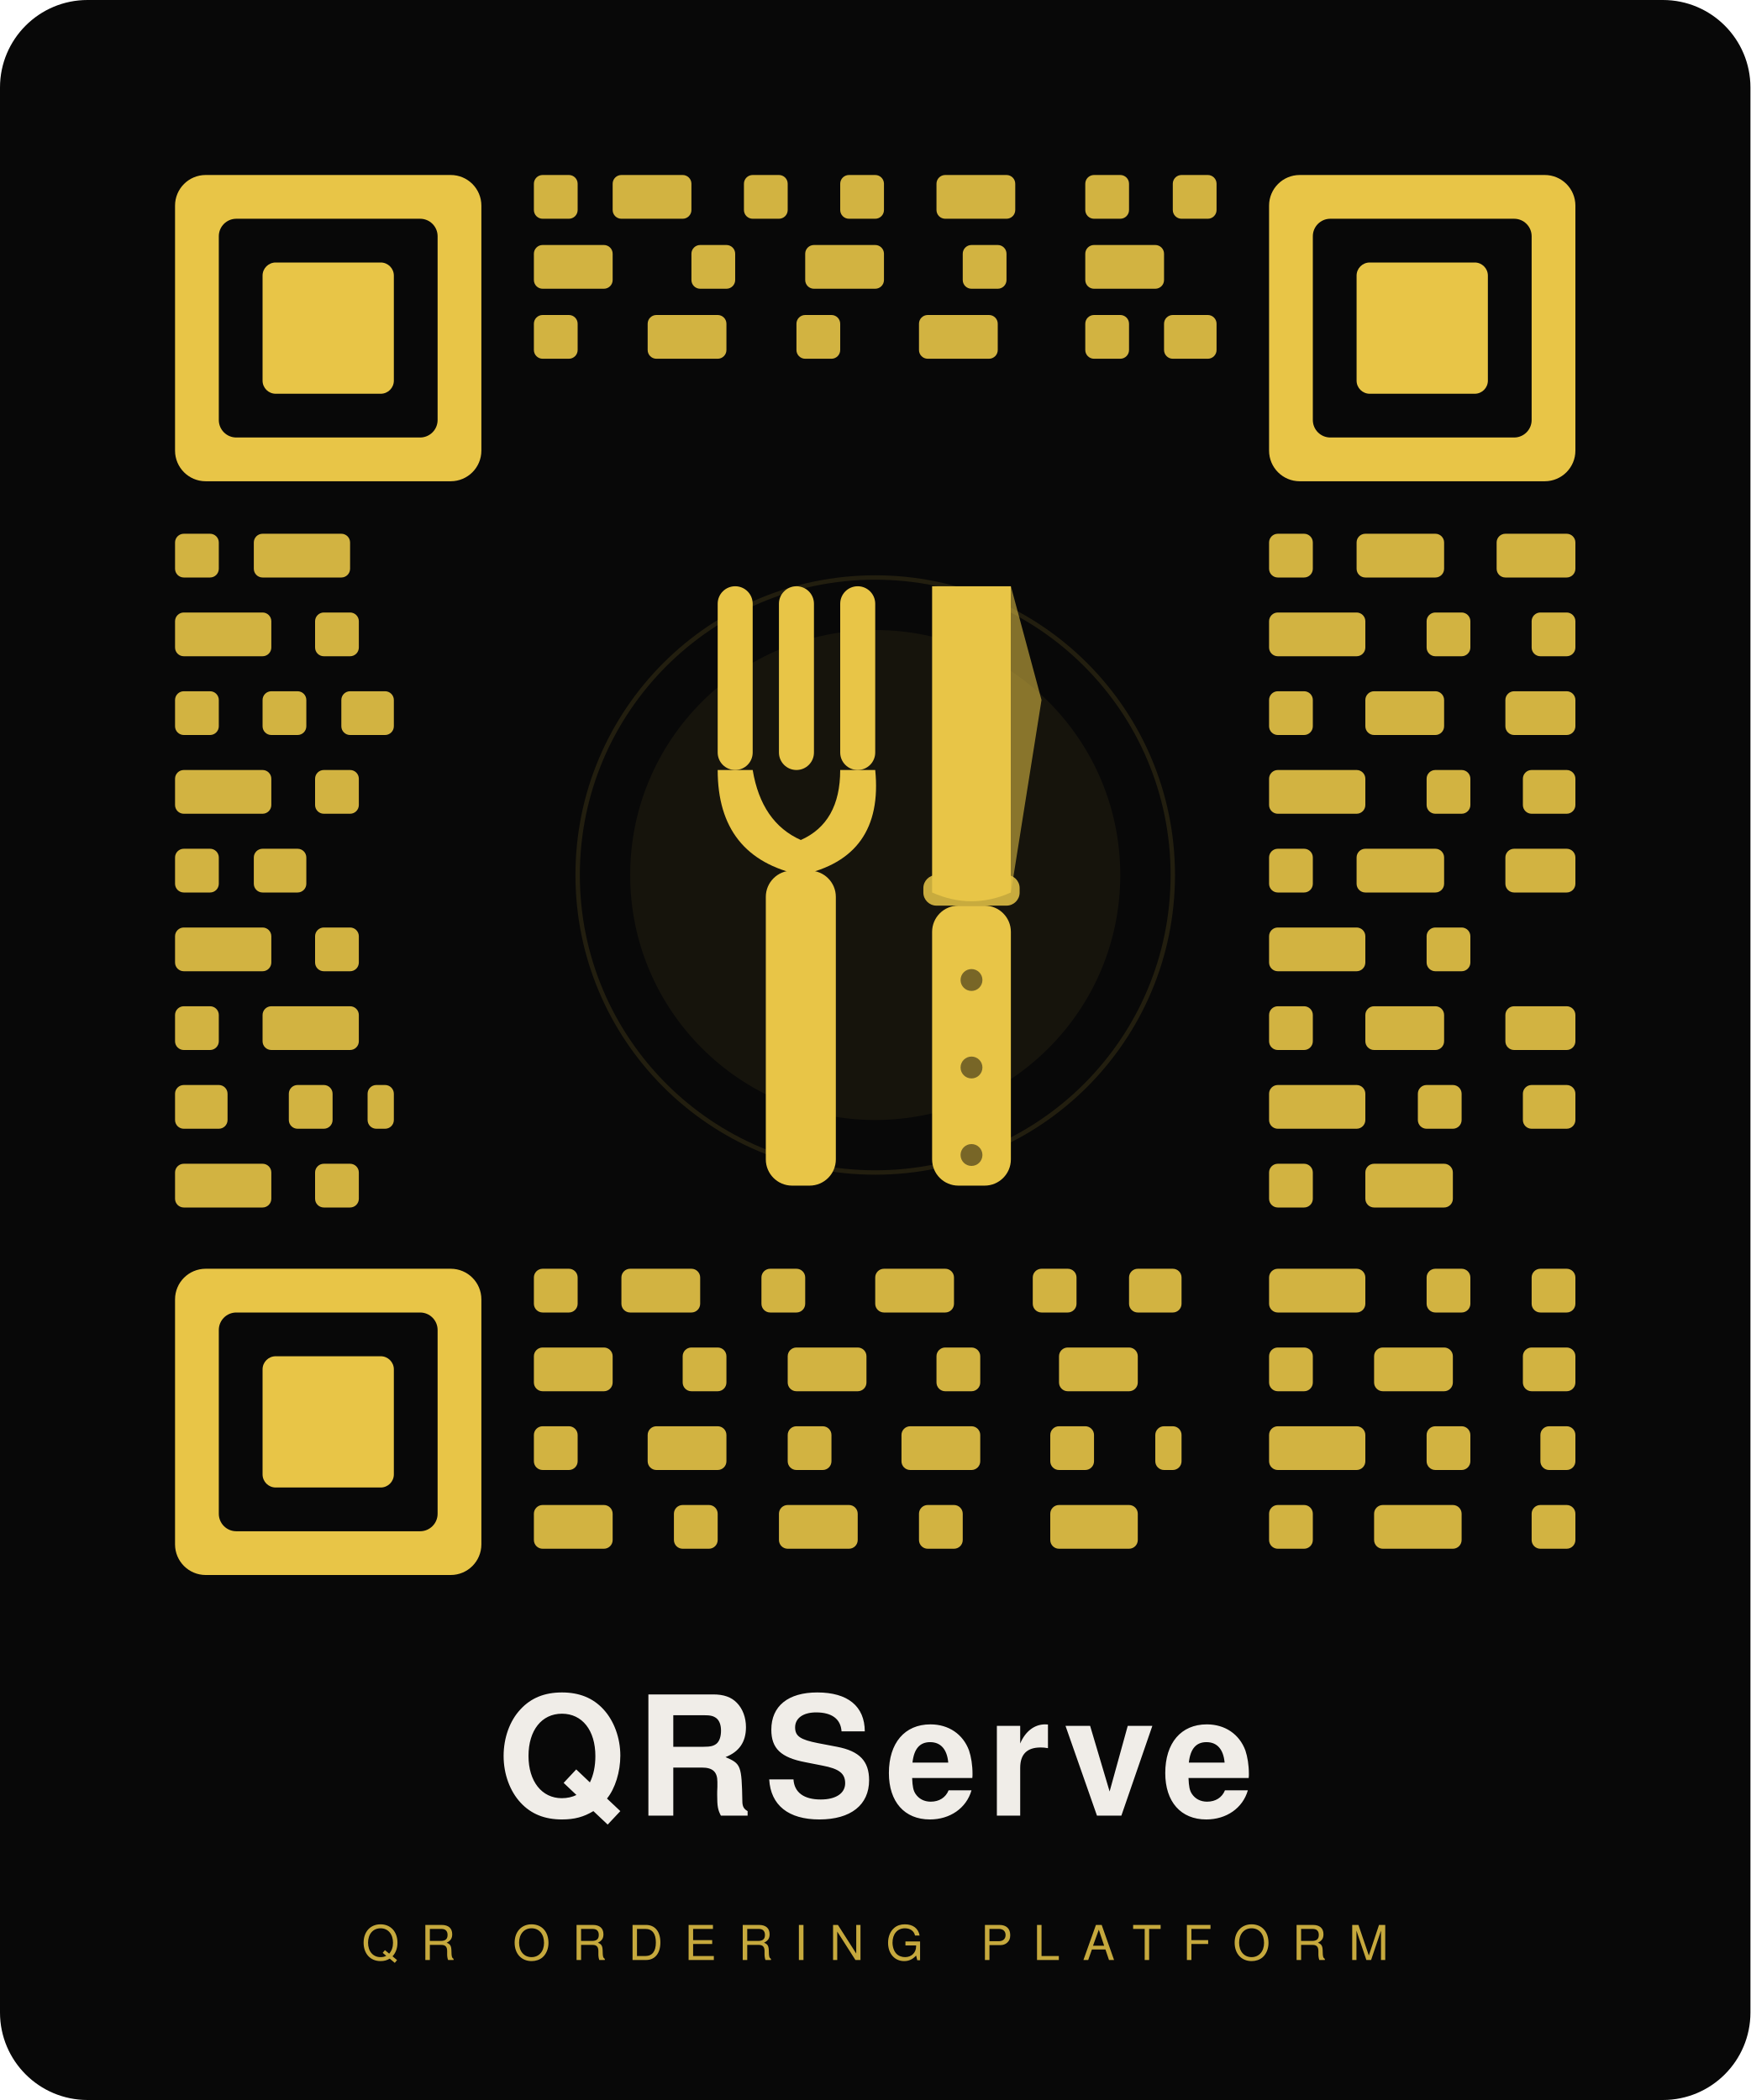
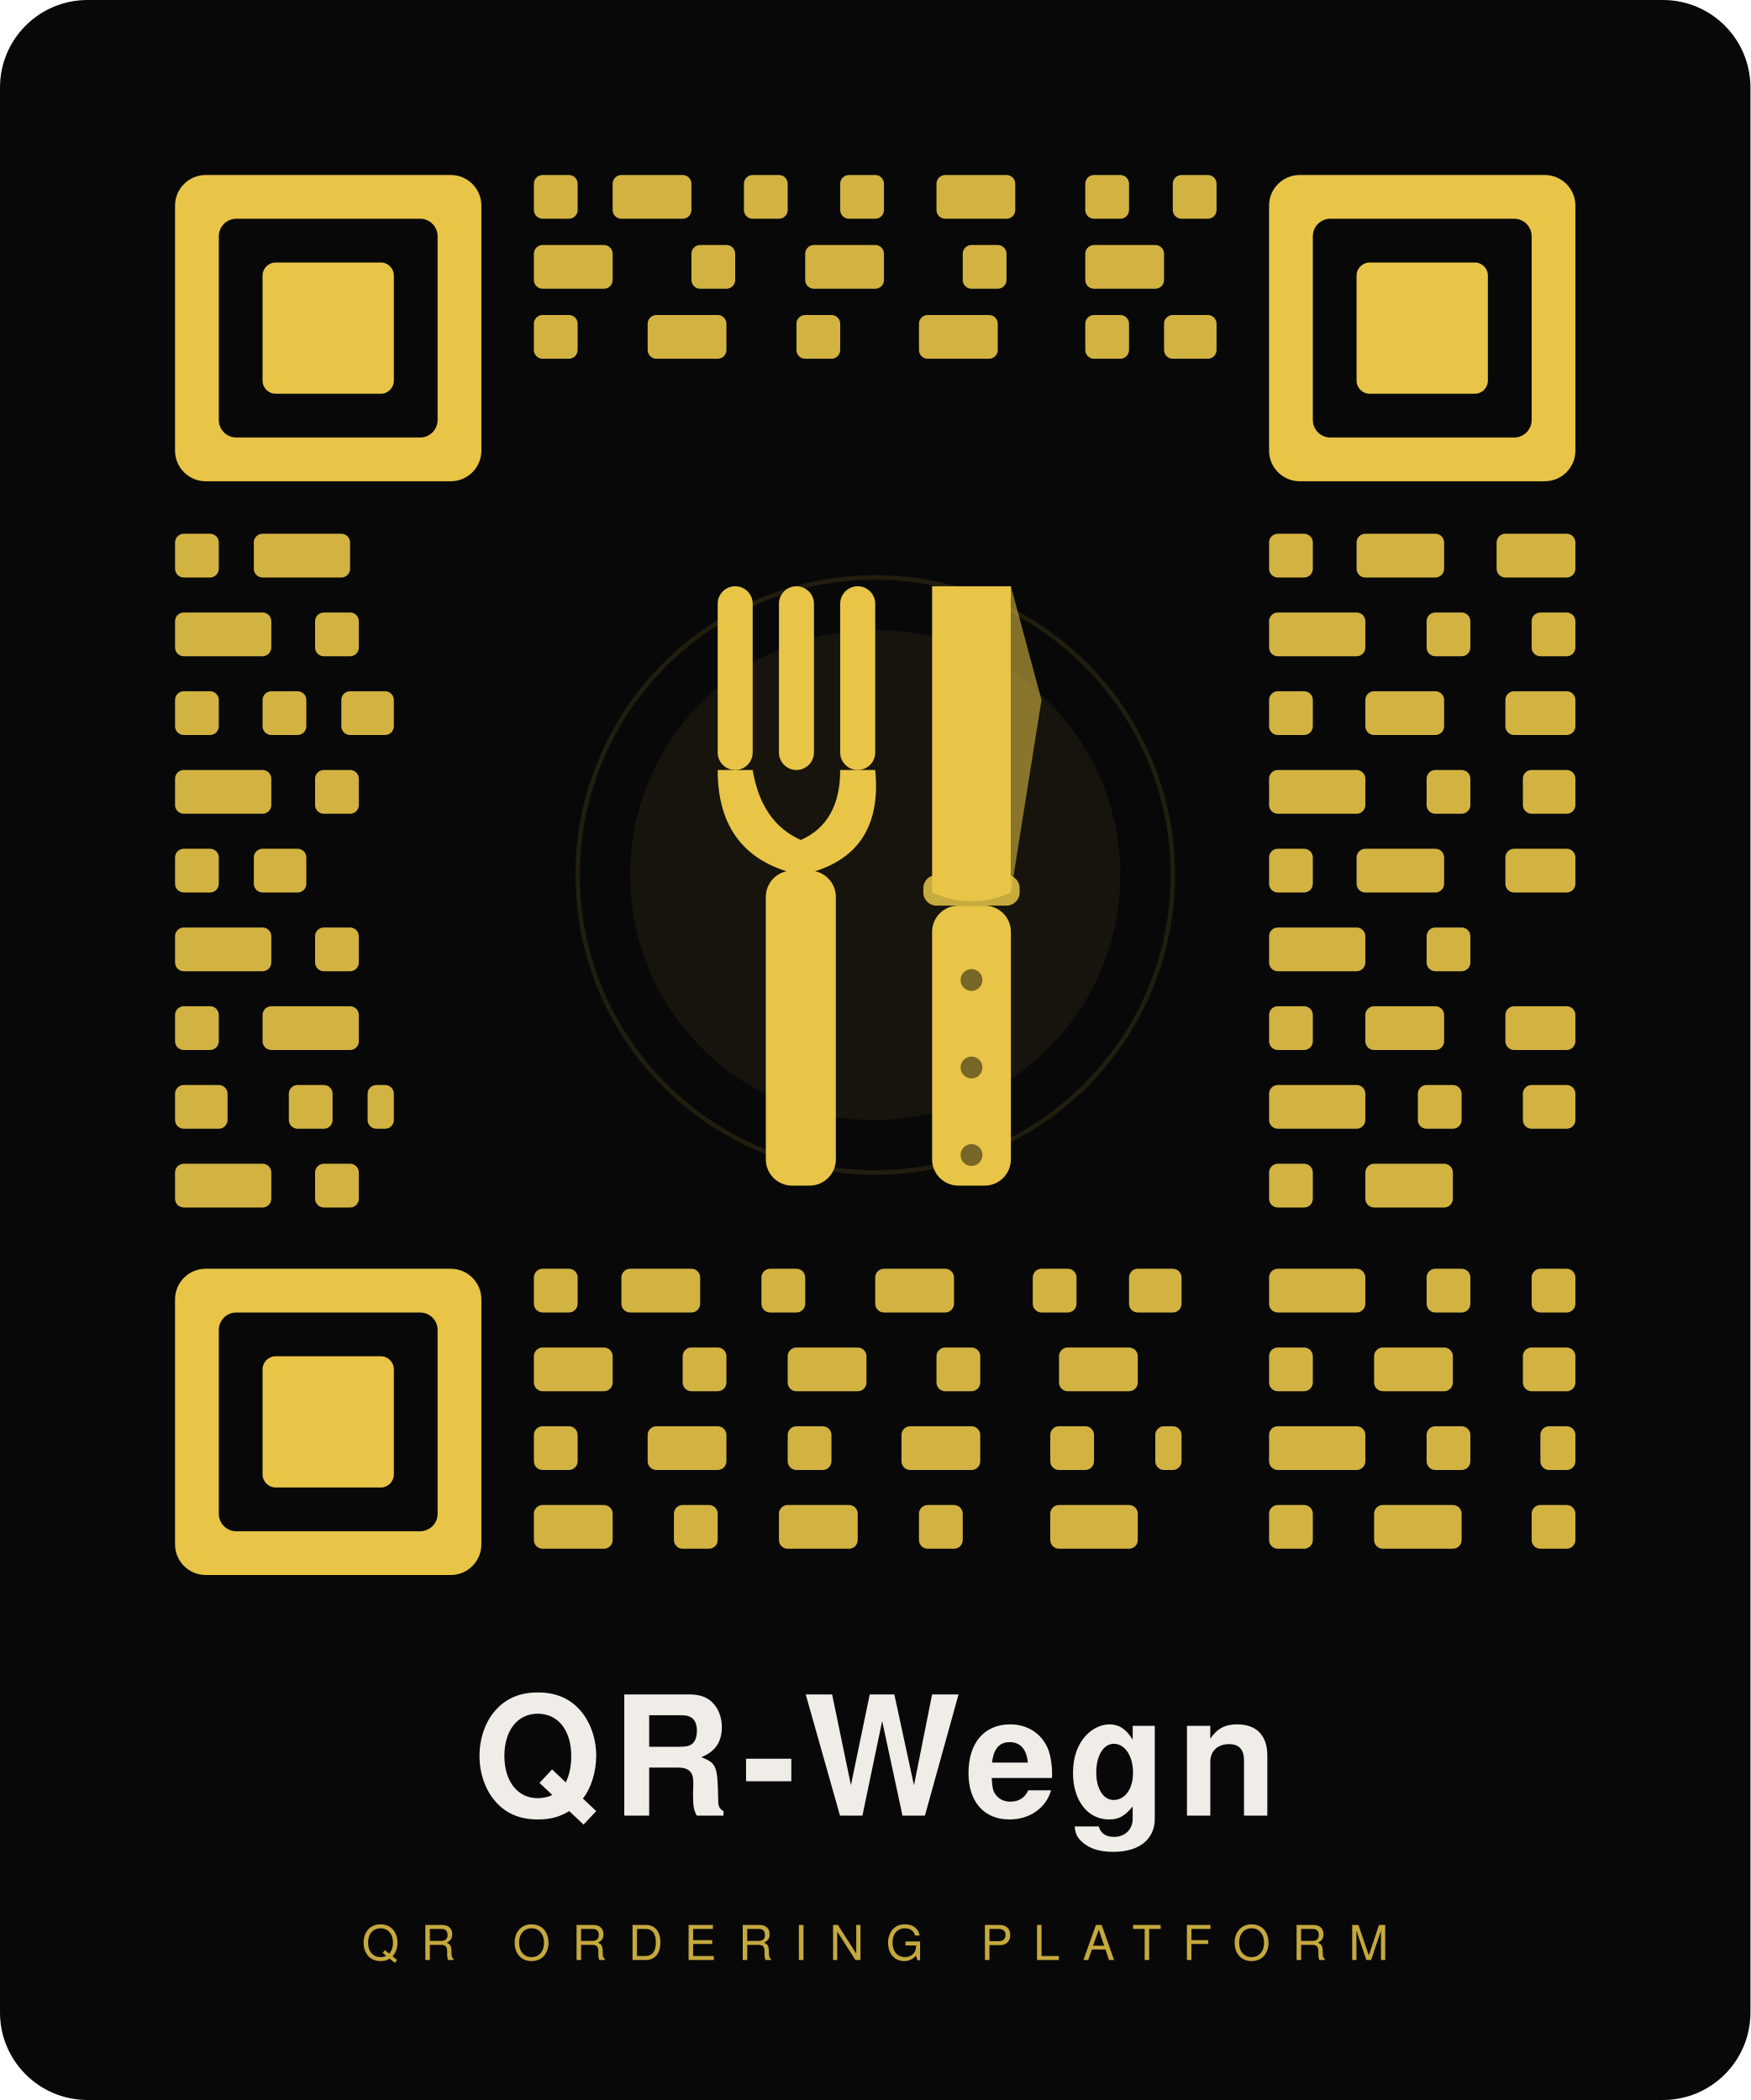
- <svg xmlns="http://www.w3.org/2000/svg" viewBox="0 0 400 480" width="400" height="480" role="img" aria-label="QRServe logo">
+ <svg xmlns="http://www.w3.org/2000/svg" viewBox="0 0 400 480" width="400" height="480" role="img" aria-label="QR-Wegn logo">
  <rect width="400" height="480" fill="#080808" rx="20" />
  <rect x="40" y="40" width="70" height="70" rx="7" fill="#E8C547" />
  <rect x="50" y="50" width="50" height="50" rx="4" fill="#080808" />
  <rect x="60" y="60" width="30" height="30" rx="3" fill="#E8C547" />
  <rect x="290" y="40" width="70" height="70" rx="7" fill="#E8C547" />
  <rect x="300" y="50" width="50" height="50" rx="4" fill="#080808" />
  <rect x="310" y="60" width="30" height="30" rx="3" fill="#E8C547" />
  <rect x="40" y="290" width="70" height="70" rx="7" fill="#E8C547" />
  <rect x="50" y="300" width="50" height="50" rx="4" fill="#080808" />
  <rect x="60" y="310" width="30" height="30" rx="3" fill="#E8C547" />
  <g fill="#E8C547" opacity="0.9">
    <rect x="122" y="40" width="10" height="10" rx="2" />
    <rect x="140" y="40" width="18" height="10" rx="2" />
    <rect x="170" y="40" width="10" height="10" rx="2" />
    <rect x="192" y="40" width="10" height="10" rx="2" />
    <rect x="214" y="40" width="18" height="10" rx="2" />
    <rect x="248" y="40" width="10" height="10" rx="2" />
    <rect x="268" y="40" width="10" height="10" rx="2" />
    <rect x="122" y="56" width="18" height="10" rx="2" />
    <rect x="158" y="56" width="10" height="10" rx="2" />
    <rect x="184" y="56" width="18" height="10" rx="2" />
    <rect x="220" y="56" width="10" height="10" rx="2" />
    <rect x="248" y="56" width="18" height="10" rx="2" />
    <rect x="122" y="72" width="10" height="10" rx="2" />
    <rect x="148" y="72" width="18" height="10" rx="2" />
    <rect x="182" y="72" width="10" height="10" rx="2" />
    <rect x="210" y="72" width="18" height="10" rx="2" />
    <rect x="248" y="72" width="10" height="10" rx="2" />
    <rect x="266" y="72" width="12" height="10" rx="2" />
    <rect x="40" y="122" width="10" height="10" rx="2" />
    <rect x="58" y="122" width="22" height="10" rx="2" />
    <rect x="40" y="140" width="22" height="10" rx="2" />
    <rect x="72" y="140" width="10" height="10" rx="2" />
    <rect x="40" y="158" width="10" height="10" rx="2" />
    <rect x="60" y="158" width="10" height="10" rx="2" />
    <rect x="78" y="158" width="12" height="10" rx="2" />
    <rect x="40" y="176" width="22" height="10" rx="2" />
    <rect x="72" y="176" width="10" height="10" rx="2" />
    <rect x="40" y="194" width="10" height="10" rx="2" />
    <rect x="58" y="194" width="12" height="10" rx="2" />
    <rect x="40" y="212" width="22" height="10" rx="2" />
    <rect x="72" y="212" width="10" height="10" rx="2" />
    <rect x="40" y="230" width="10" height="10" rx="2" />
    <rect x="60" y="230" width="22" height="10" rx="2" />
    <rect x="40" y="248" width="12" height="10" rx="2" />
    <rect x="66" y="248" width="10" height="10" rx="2" />
    <rect x="84" y="248" width="6" height="10" rx="2" />
    <rect x="40" y="266" width="22" height="10" rx="2" />
    <rect x="72" y="266" width="10" height="10" rx="2" />
    <rect x="290" y="122" width="10" height="10" rx="2" />
    <rect x="310" y="122" width="20" height="10" rx="2" />
    <rect x="342" y="122" width="18" height="10" rx="2" />
    <rect x="290" y="140" width="22" height="10" rx="2" />
    <rect x="326" y="140" width="10" height="10" rx="2" />
    <rect x="350" y="140" width="10" height="10" rx="2" />
    <rect x="290" y="158" width="10" height="10" rx="2" />
    <rect x="312" y="158" width="18" height="10" rx="2" />
    <rect x="344" y="158" width="16" height="10" rx="2" />
    <rect x="290" y="176" width="22" height="10" rx="2" />
    <rect x="326" y="176" width="10" height="10" rx="2" />
    <rect x="348" y="176" width="12" height="10" rx="2" />
    <rect x="290" y="194" width="10" height="10" rx="2" />
    <rect x="310" y="194" width="20" height="10" rx="2" />
    <rect x="344" y="194" width="16" height="10" rx="2" />
    <rect x="290" y="212" width="22" height="10" rx="2" />
    <rect x="326" y="212" width="10" height="10" rx="2" />
    <rect x="290" y="230" width="10" height="10" rx="2" />
    <rect x="312" y="230" width="18" height="10" rx="2" />
    <rect x="344" y="230" width="16" height="10" rx="2" />
    <rect x="290" y="248" width="22" height="10" rx="2" />
    <rect x="324" y="248" width="10" height="10" rx="2" />
    <rect x="348" y="248" width="12" height="10" rx="2" />
    <rect x="290" y="266" width="10" height="10" rx="2" />
    <rect x="312" y="266" width="20" height="10" rx="2" />
    <rect x="122" y="290" width="10" height="10" rx="2" />
    <rect x="142" y="290" width="18" height="10" rx="2" />
    <rect x="174" y="290" width="10" height="10" rx="2" />
    <rect x="200" y="290" width="18" height="10" rx="2" />
    <rect x="236" y="290" width="10" height="10" rx="2" />
    <rect x="258" y="290" width="12" height="10" rx="2" />
    <rect x="122" y="308" width="18" height="10" rx="2" />
    <rect x="156" y="308" width="10" height="10" rx="2" />
    <rect x="180" y="308" width="18" height="10" rx="2" />
    <rect x="214" y="308" width="10" height="10" rx="2" />
    <rect x="242" y="308" width="18" height="10" rx="2" />
    <rect x="122" y="326" width="10" height="10" rx="2" />
    <rect x="148" y="326" width="18" height="10" rx="2" />
    <rect x="180" y="326" width="10" height="10" rx="2" />
    <rect x="206" y="326" width="18" height="10" rx="2" />
    <rect x="240" y="326" width="10" height="10" rx="2" />
    <rect x="264" y="326" width="6" height="10" rx="2" />
    <rect x="122" y="344" width="18" height="10" rx="2" />
    <rect x="154" y="344" width="10" height="10" rx="2" />
    <rect x="178" y="344" width="18" height="10" rx="2" />
    <rect x="210" y="344" width="10" height="10" rx="2" />
    <rect x="240" y="344" width="20" height="10" rx="2" />
    <rect x="290" y="290" width="22" height="10" rx="2" />
    <rect x="326" y="290" width="10" height="10" rx="2" />
    <rect x="350" y="290" width="10" height="10" rx="2" />
    <rect x="290" y="308" width="10" height="10" rx="2" />
    <rect x="314" y="308" width="18" height="10" rx="2" />
    <rect x="348" y="308" width="12" height="10" rx="2" />
    <rect x="290" y="326" width="22" height="10" rx="2" />
    <rect x="326" y="326" width="10" height="10" rx="2" />
    <rect x="352" y="326" width="8" height="10" rx="2" />
    <rect x="290" y="344" width="10" height="10" rx="2" />
    <rect x="314" y="344" width="20" height="10" rx="2" />
    <rect x="350" y="344" width="10" height="10" rx="2" />
  </g>
  <circle cx="200" cy="200" r="68" fill="none" stroke="#E8C547" stroke-width="1" opacity="0.12" />
  <circle cx="200" cy="200" r="56" fill="#E8C547" opacity="0.06" />
  <g fill="#E8C547">
    <rect x="164" y="134" width="8" height="42" rx="4" />
    <rect x="178" y="134" width="8" height="42" rx="4" />
    <rect x="192" y="134" width="8" height="42" rx="4" />
    <path d="M164 176 Q164 196 183 200 Q202 196 200 176 L192 176 Q192 188 183 192 Q174 188 172 176 Z" />
    <rect x="175" y="199" width="16" height="72" rx="6" />
    <path d="M213,134 L231,134 L231,204 Q222,208 213,204 Z" rx="2" />
    <path d="M231,134 L238,160 L231,204 Z" opacity="0.55" />
    <rect x="211" y="200" width="22" height="7" rx="3" opacity="0.85" />
    <rect x="213" y="207" width="18" height="64" rx="6" />
    <circle cx="222" cy="224" r="2.5" fill="#080808" opacity="0.5" />
    <circle cx="222" cy="244" r="2.5" fill="#080808" opacity="0.5" />
    <circle cx="222" cy="264" r="2.5" fill="#080808" opacity="0.5" />
  </g>
-   <text x="200" y="415" text-anchor="middle" font-family="-apple-system, BlinkMacSystemFont, 'Segoe UI', Helvetica, Arial, sans-serif" font-weight="900" font-size="38" letter-spacing="2" fill="#F0EDE8">QRServe</text>
+   <text x="200" y="415" text-anchor="middle" font-family="-apple-system, BlinkMacSystemFont, 'Segoe UI', Helvetica, Arial, sans-serif" font-weight="900" font-size="38" letter-spacing="2" fill="#F0EDE8">QR-Wegn</text>
  <text x="200" y="448" text-anchor="middle" font-family="-apple-system, BlinkMacSystemFont, 'Segoe UI', Helvetica, Arial, sans-serif" font-weight="500" font-size="11" letter-spacing="5" fill="#E8C547" opacity="0.85">QR ORDERING PLATFORM</text>
</svg>
